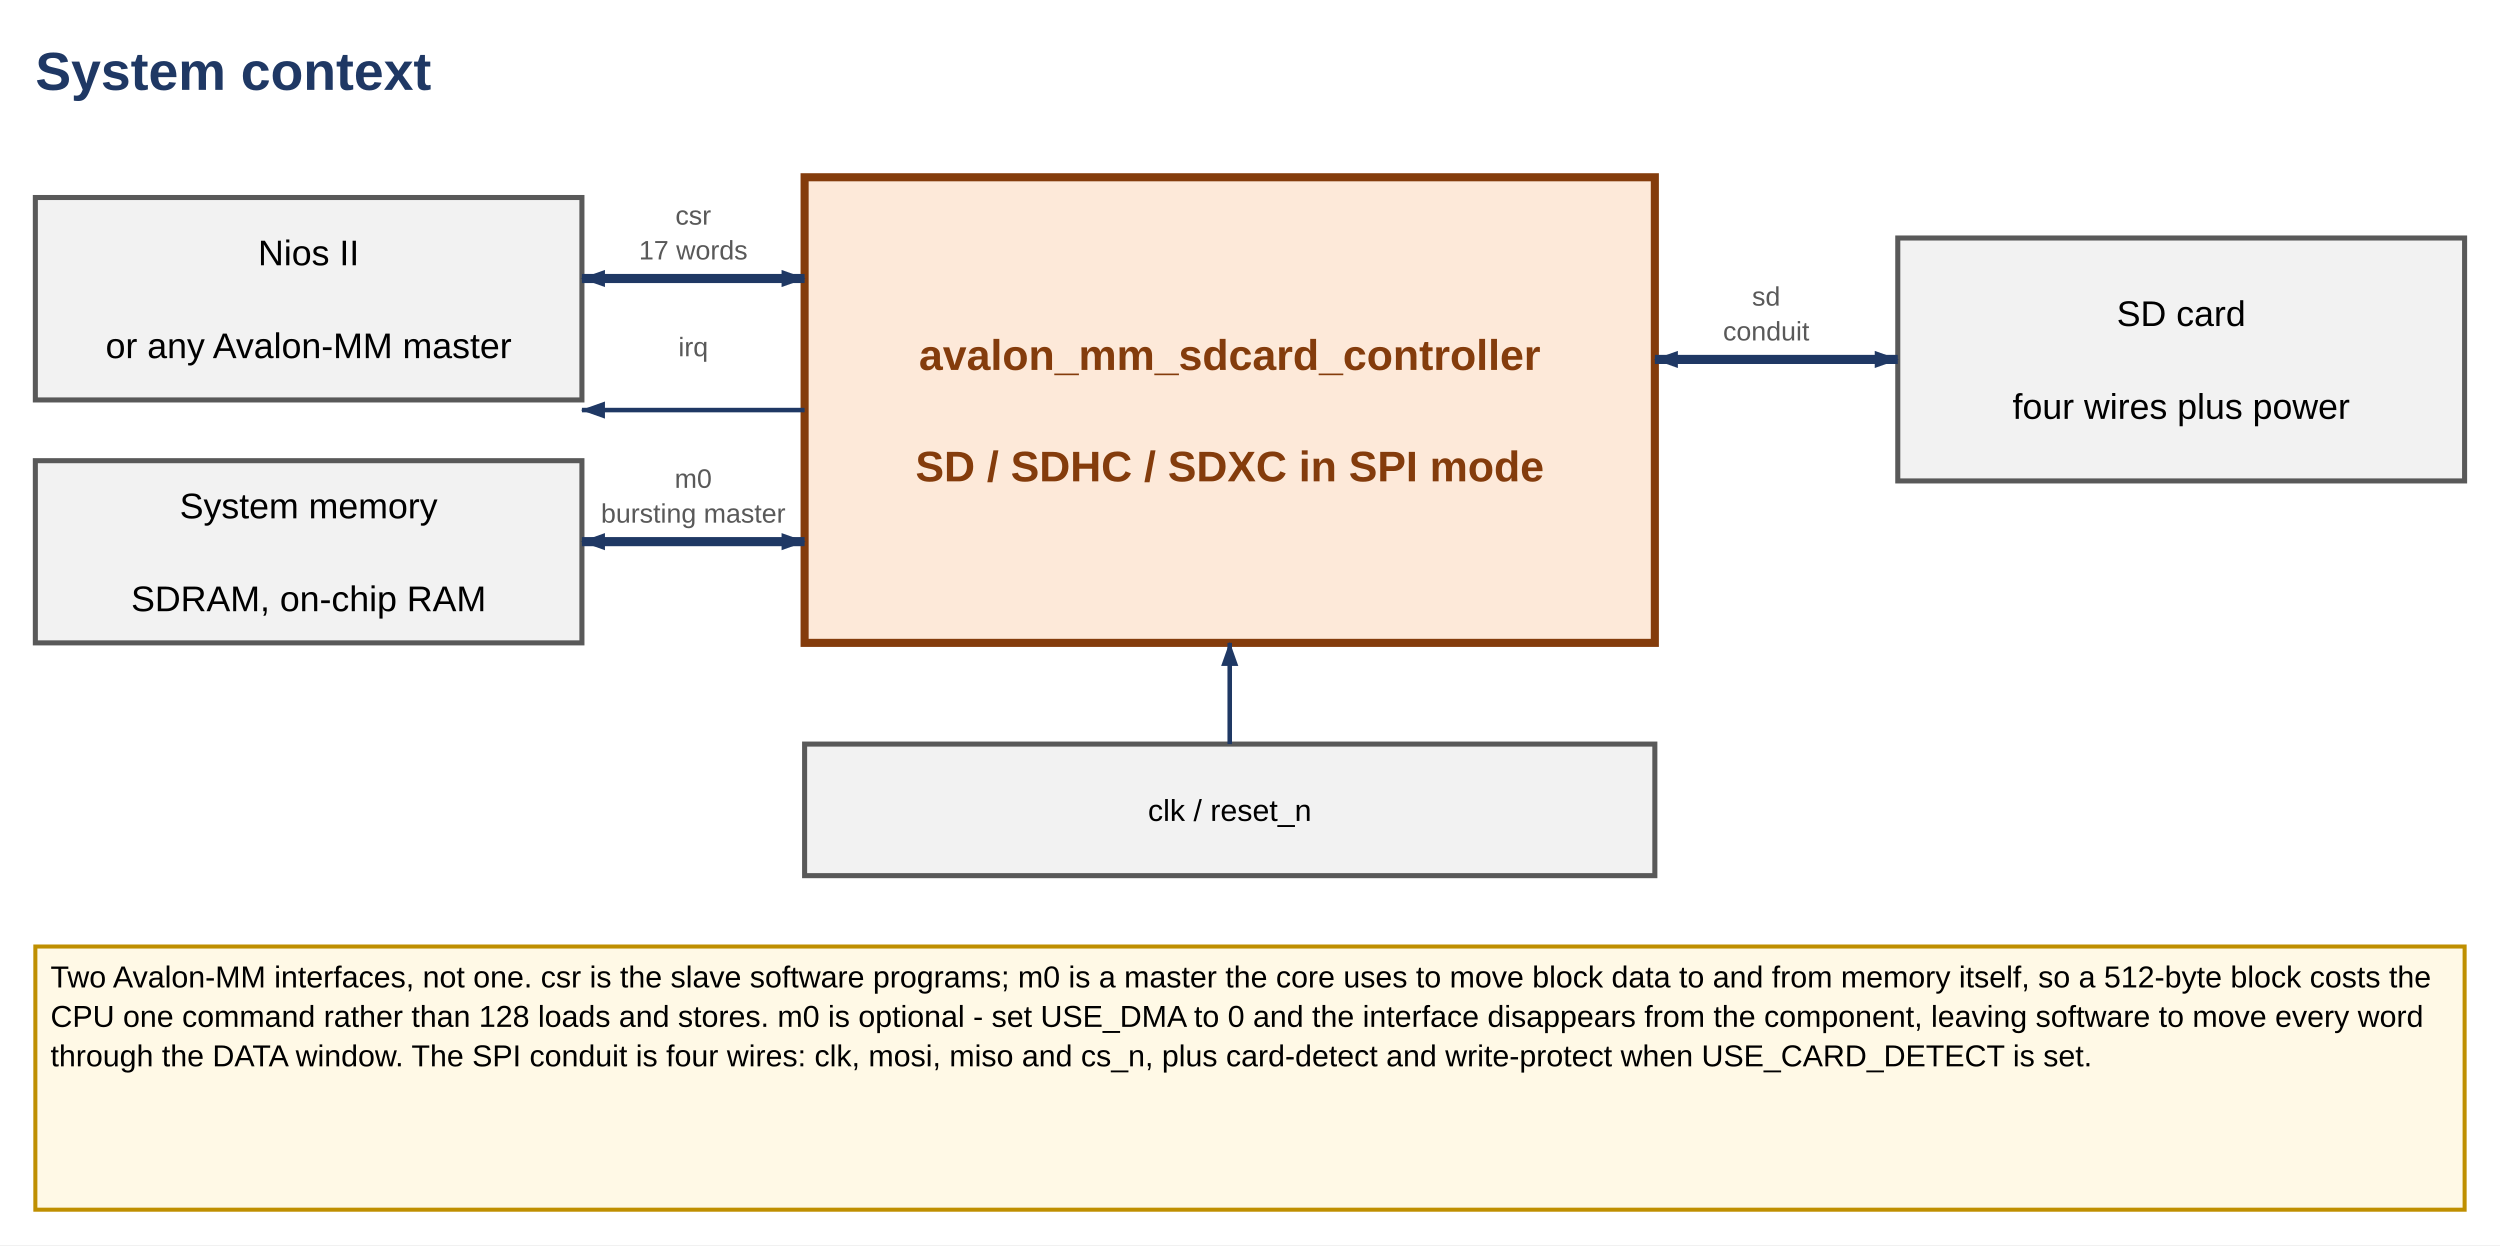
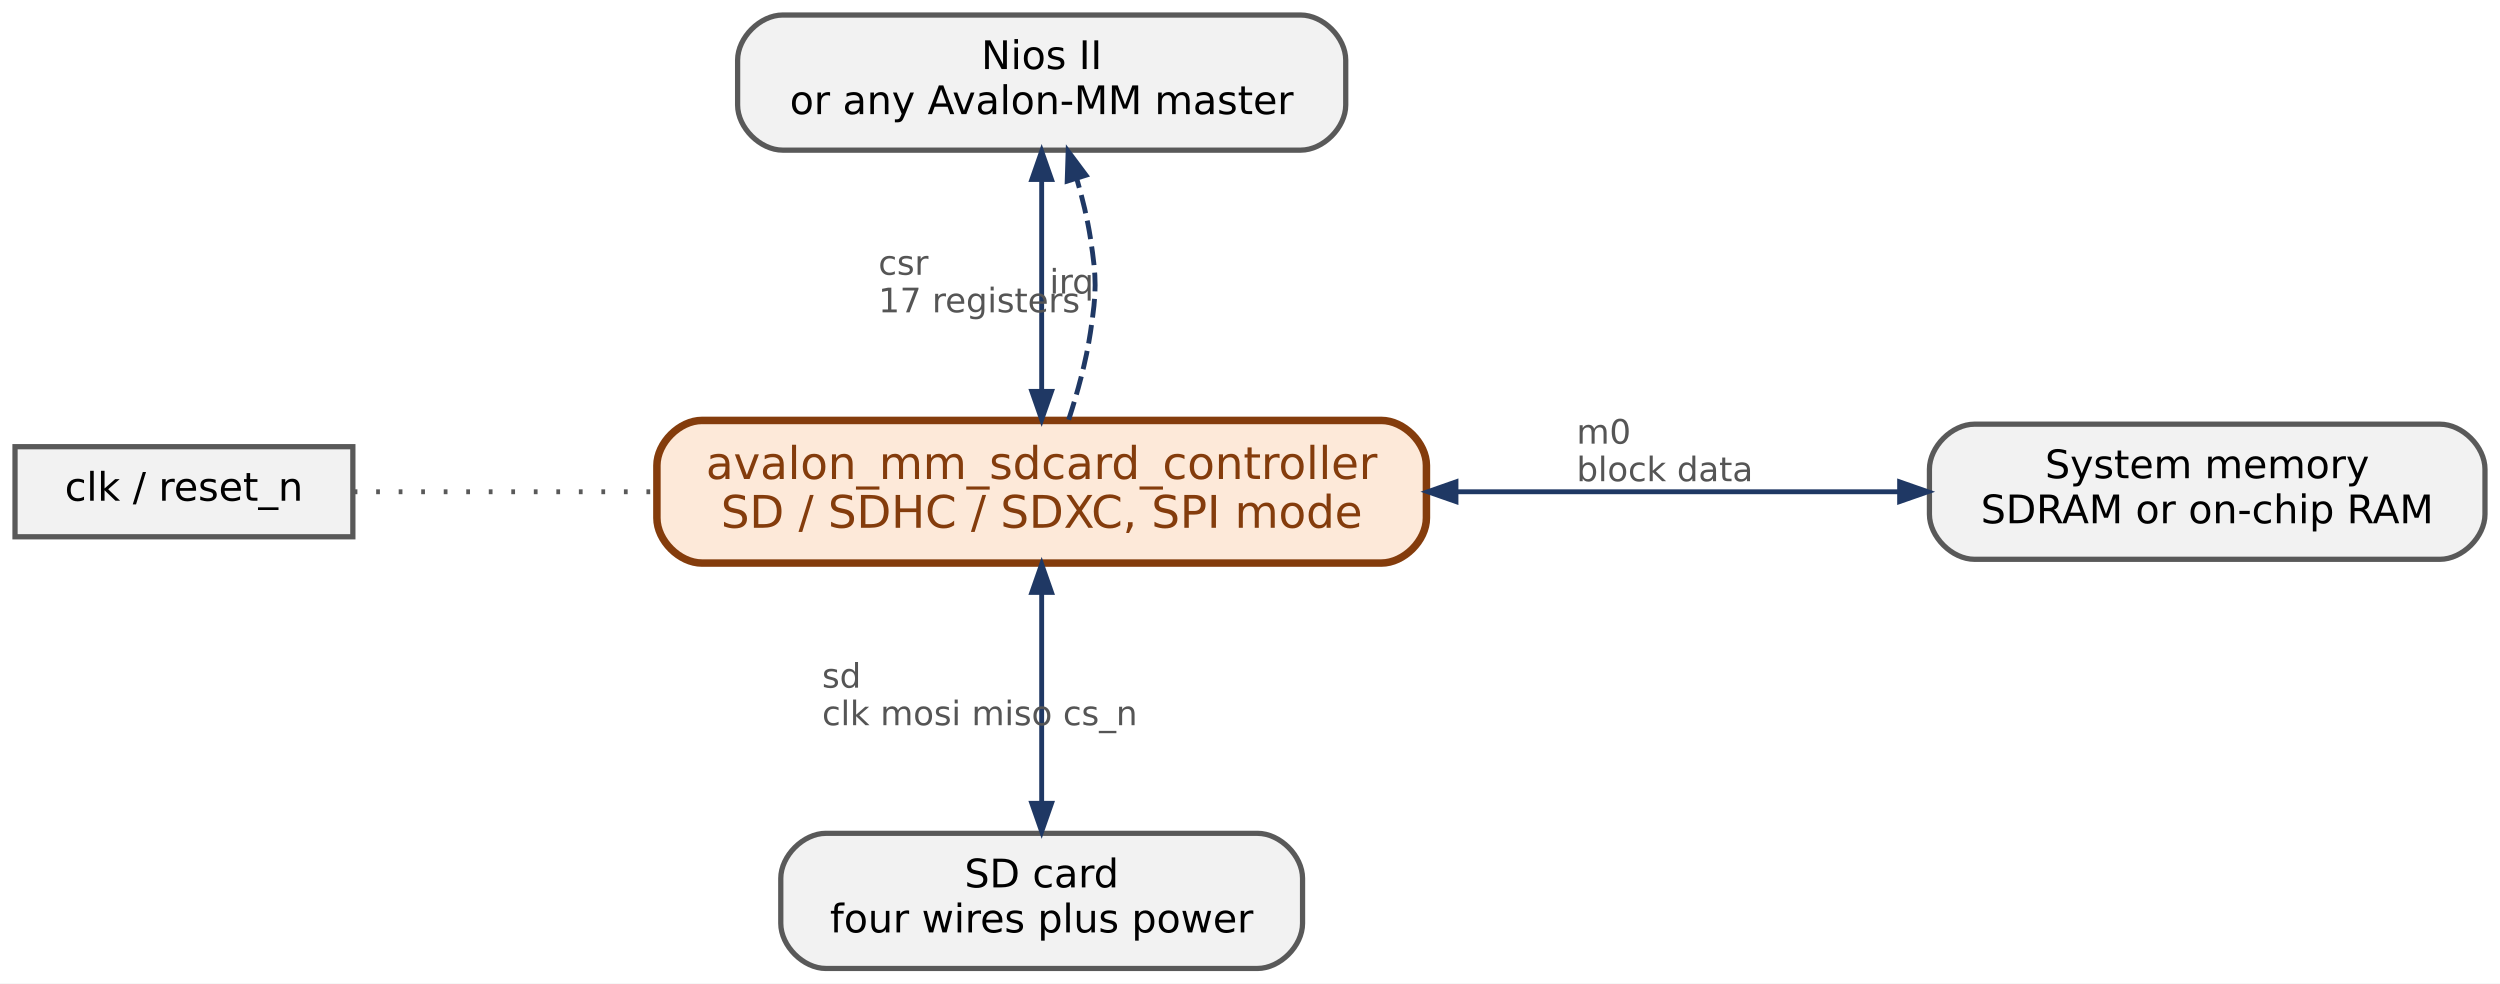
- <svg xmlns="http://www.w3.org/2000/svg" width="933.5" height="464.9" viewBox="24.6 9.4 933.5 464.9">
-   <defs>
-     <marker id="arw1F3864" markerUnits="userSpaceOnUse" markerWidth="9" markerHeight="6.4" refX="8.6" refY="3.2" orient="auto">
-       <path d="M0,0 L9,3.2 L0,6.4 Z" fill="#1F3864" />
-     </marker>
-     <marker id="arw1F3864s" markerUnits="userSpaceOnUse" markerWidth="9" markerHeight="6.4" refX="0.4" refY="3.2" orient="auto">
-       <path d="M9,0 L0,3.2 L9,6.4 Z" fill="#1F3864" />
-     </marker>
-     <marker id="arw2E7D32" markerUnits="userSpaceOnUse" markerWidth="9" markerHeight="6.4" refX="8.6" refY="3.2" orient="auto">
-       <path d="M0,0 L9,3.2 L0,6.4 Z" fill="#2E7D32" />
-     </marker>
-     <marker id="arw2E7D32s" markerUnits="userSpaceOnUse" markerWidth="9" markerHeight="6.4" refX="0.4" refY="3.2" orient="auto">
-       <path d="M9,0 L0,3.2 L9,6.4 Z" fill="#2E7D32" />
-     </marker>
-     <marker id="arw375623" markerUnits="userSpaceOnUse" markerWidth="9" markerHeight="6.4" refX="8.6" refY="3.2" orient="auto">
-       <path d="M0,0 L9,3.2 L0,6.4 Z" fill="#375623" />
-     </marker>
-     <marker id="arw375623s" markerUnits="userSpaceOnUse" markerWidth="9" markerHeight="6.4" refX="0.4" refY="3.2" orient="auto">
-       <path d="M9,0 L0,3.2 L9,6.4 Z" fill="#375623" />
-     </marker>
-     <marker id="arwC00000" markerUnits="userSpaceOnUse" markerWidth="9" markerHeight="6.4" refX="8.6" refY="3.2" orient="auto">
-       <path d="M0,0 L9,3.2 L0,6.4 Z" fill="#C00000" />
-     </marker>
-     <marker id="arwC00000s" markerUnits="userSpaceOnUse" markerWidth="9" markerHeight="6.4" refX="0.4" refY="3.2" orient="auto">
-       <path d="M9,0 L0,3.2 L9,6.4 Z" fill="#C00000" />
-     </marker>
-   </defs>
-   <rect x="24.6" y="9.4" width="933.5" height="464.9" fill="#FFFFFF" />
-   <text x="37.80" y="42.96" text-anchor="start" font-family="Liberation Sans, sans-serif" font-size="20.00" font-weight="bold" fill="#1F3864" xml:space="preserve">System context</text>
-   <rect x="37.80" y="83.15" width="204.09" height="75.59" fill="#F2F2F2" stroke="#595959" stroke-width="1.89" />
-   <text x="139.84" y="108.46" text-anchor="middle" font-family="Liberation Sans, sans-serif" font-size="13.33" fill="#000000" xml:space="preserve">Nios II</text>
-   <text x="139.84" y="143.13" text-anchor="middle" font-family="Liberation Sans, sans-serif" font-size="13.33" fill="#000000" xml:space="preserve">or any Avalon-MM master</text>
-   <rect x="37.80" y="181.42" width="204.09" height="68.03" fill="#F2F2F2" stroke="#595959" stroke-width="1.89" />
-   <text x="139.84" y="202.95" text-anchor="middle" font-family="Liberation Sans, sans-serif" font-size="13.33" fill="#000000" xml:space="preserve">System memory</text>
-   <text x="139.84" y="237.62" text-anchor="middle" font-family="Liberation Sans, sans-serif" font-size="13.33" fill="#000000" xml:space="preserve">SDRAM, on-chip RAM</text>
-   <rect x="325.04" y="75.59" width="317.48" height="173.86" fill="#FDE9D9" stroke="#843C0C" stroke-width="3.02" />
-   <text x="483.78" y="147.54" text-anchor="middle" font-family="Liberation Sans, sans-serif" font-size="16.00" font-weight="bold" fill="#843C0C" xml:space="preserve">avalon_mm_sdcard_controller</text>
-   <text x="483.78" y="189.14" text-anchor="middle" font-family="Liberation Sans, sans-serif" font-size="16.00" font-weight="bold" fill="#843C0C" xml:space="preserve">SD / SDHC / SDXC in SPI mode</text>
-   <rect x="733.23" y="98.27" width="211.65" height="90.71" fill="#F2F2F2" stroke="#595959" stroke-width="1.89" />
-   <text x="839.06" y="131.14" text-anchor="middle" font-family="Liberation Sans, sans-serif" font-size="13.33" fill="#000000" xml:space="preserve">SD card</text>
-   <text x="839.06" y="165.81" text-anchor="middle" font-family="Liberation Sans, sans-serif" font-size="13.33" fill="#000000" xml:space="preserve">four wires plus power</text>
-   <polyline points="241.89,113.39 325.04,113.39" fill="none" stroke="#1F3864" stroke-width="3.40" stroke-linejoin="round" stroke-linecap="butt" marker-end="url(#arw1F3864)" marker-start="url(#arw1F3864s)" />
-   <text x="283.46" y="93.29" text-anchor="middle" font-family="Liberation Sans, sans-serif" font-size="10.00" fill="#595959" xml:space="preserve">csr</text>
-   <text x="283.46" y="106.29" text-anchor="middle" font-family="Liberation Sans, sans-serif" font-size="10.00" fill="#595959" xml:space="preserve">17 words</text>
-   <polyline points="325.04,211.65 241.89,211.65" fill="none" stroke="#1F3864" stroke-width="3.40" stroke-linejoin="round" stroke-linecap="butt" marker-end="url(#arw1F3864)" marker-start="url(#arw1F3864s)" />
-   <text x="283.46" y="191.56" text-anchor="middle" font-family="Liberation Sans, sans-serif" font-size="10.00" fill="#595959" xml:space="preserve">m0</text>
-   <text x="283.46" y="204.56" text-anchor="middle" font-family="Liberation Sans, sans-serif" font-size="10.00" fill="#595959" xml:space="preserve">bursting master</text>
-   <polyline points="325.04,162.52 241.89,162.52" fill="none" stroke="#1F3864" stroke-width="1.70" stroke-linejoin="round" stroke-linecap="butt" marker-end="url(#arw1F3864)" />
-   <text x="283.46" y="142.42" text-anchor="middle" font-family="Liberation Sans, sans-serif" font-size="10.00" fill="#595959" xml:space="preserve">irq</text>
-   <polyline points="642.52,143.62 733.23,143.62" fill="none" stroke="#1F3864" stroke-width="3.40" stroke-linejoin="round" stroke-linecap="butt" marker-end="url(#arw1F3864)" marker-start="url(#arw1F3864s)" />
-   <text x="684.09" y="123.53" text-anchor="middle" font-family="Liberation Sans, sans-serif" font-size="10.00" fill="#595959" xml:space="preserve">sd</text>
-   <text x="684.09" y="136.53" text-anchor="middle" font-family="Liberation Sans, sans-serif" font-size="10.00" fill="#595959" xml:space="preserve">conduit</text>
-   <rect x="325.04" y="287.24" width="317.48" height="49.13" fill="#F2F2F2" stroke="#595959" stroke-width="1.89" />
-   <text x="483.78" y="315.94" text-anchor="middle" font-family="Liberation Sans, sans-serif" font-size="11.33" fill="#000000" xml:space="preserve">clk / reset_n</text>
-   <polyline points="483.78,287.24 483.78,249.45" fill="none" stroke="#1F3864" stroke-width="1.70" stroke-linejoin="round" stroke-linecap="butt" marker-end="url(#arw1F3864)" />
-   <rect x="37.80" y="362.83" width="907.09" height="98.27" fill="#FFF9E6" stroke="#BF8F00" stroke-width="1.51" />
-   <text x="43.46" y="378.11" text-anchor="start" font-family="Liberation Sans, sans-serif" font-size="11.33" fill="#000000" xml:space="preserve">Two Avalon-MM interfaces, not one. csr is the slave software programs; m0 is a master the core uses to move block data to and from memory itself, so a 512-byte block costs the</text>
-   <text x="43.46" y="392.84" text-anchor="start" font-family="Liberation Sans, sans-serif" font-size="11.33" fill="#000000" xml:space="preserve">CPU one command rather than 128 loads and stores. m0 is optional - set USE_DMA to 0 and the interface disappears from the component, leaving software to move every word</text>
-   <text x="43.46" y="407.57" text-anchor="start" font-family="Liberation Sans, sans-serif" font-size="11.33" fill="#000000" xml:space="preserve">through the DATA window. The SPI conduit is four wires: clk, mosi, miso and cs_n, plus card-detect and write-protect when USE_CARD_DETECT is set.</text>
+ <svg xmlns="http://www.w3.org/2000/svg" width="666pt" height="262pt" viewBox="0.00 0.00 666.00 262.00">
+   <g id="graph0" class="graph" transform="scale(1 1) rotate(0) translate(4 258)">
+     <polygon fill="white" stroke="transparent" points="-4,4 -4,-258 662,-258 662,4 -4,4" />
+     <g id="node1" class="node">
+       <path fill="#f2f2f2" stroke="#595959" stroke-width="1.4" d="M342.5,-254C342.5,-254 204.5,-254 204.5,-254 198.5,-254 192.5,-248 192.5,-242 192.5,-242 192.5,-230 192.5,-230 192.5,-224 198.5,-218 204.5,-218 204.5,-218 342.5,-218 342.5,-218 348.5,-218 354.5,-224 354.5,-230 354.5,-230 354.5,-242 354.5,-242 354.5,-248 348.5,-254 342.5,-254" />
+       <text text-anchor="middle" x="273.5" y="-239.6" font-family="DejaVu Sans" font-size="10.50">Nios II</text>
+       <text text-anchor="middle" x="273.5" y="-227.6" font-family="DejaVu Sans" font-size="10.50">or any Avalon-MM master</text>
+     </g>
+     <g id="node5" class="node">
+       <path fill="#fde9d9" stroke="#843c0c" stroke-width="2" d="M364,-146C364,-146 183,-146 183,-146 177,-146 171,-140 171,-134 171,-134 171,-120 171,-120 171,-114 177,-108 183,-108 183,-108 364,-108 364,-108 370,-108 376,-114 376,-120 376,-120 376,-134 376,-134 376,-140 370,-146 364,-146" />
+       <text text-anchor="middle" x="273.5" y="-130.4" font-family="DejaVu Sans" font-size="12.00" fill="#843c0c">avalon_mm_sdcard_controller</text>
+       <text text-anchor="middle" x="273.5" y="-117.4" font-family="DejaVu Sans" font-size="12.00" fill="#843c0c">SD / SDHC / SDXC, SPI mode</text>
+     </g>
+     <g id="edge1" class="edge">
+       <path fill="none" stroke="#1f3864" stroke-width="1.3" d="M273.5,-209.81C273.5,-192.85 273.5,-170.82 273.5,-153.75" />
+       <polygon fill="#1f3864" stroke="#1f3864" stroke-width="1.3" points="270.88,-210.18 273.5,-217.68 276.13,-210.18 270.88,-210.18" />
+       <polygon fill="#1f3864" stroke="#1f3864" stroke-width="1.3" points="276.13,-153.74 273.5,-146.24 270.88,-153.74 276.13,-153.74" />
+       <text text-anchor="start" x="230" y="-184.8" font-family="DejaVu Sans" font-size="9.00" fill="#555555">  csr</text>
+       <text text-anchor="start" x="230" y="-174.8" font-family="DejaVu Sans" font-size="9.00" fill="#555555">  17 registers</text>
+     </g>
+     <g id="node2" class="node">
+       <path fill="#f2f2f2" stroke="#595959" stroke-width="1.4" d="M646,-145C646,-145 522,-145 522,-145 516,-145 510,-139 510,-133 510,-133 510,-121 510,-121 510,-115 516,-109 522,-109 522,-109 646,-109 646,-109 652,-109 658,-115 658,-121 658,-121 658,-133 658,-133 658,-139 652,-145 646,-145" />
+       <text text-anchor="middle" x="584" y="-130.6" font-family="DejaVu Sans" font-size="10.50">System memory</text>
+       <text text-anchor="middle" x="584" y="-118.6" font-family="DejaVu Sans" font-size="10.50">SDRAM or on-chip RAM</text>
+     </g>
+     <g id="node3" class="node">
+       <path fill="#f2f2f2" stroke="#595959" stroke-width="1.4" d="M331,-36C331,-36 216,-36 216,-36 210,-36 204,-30 204,-24 204,-24 204,-12 204,-12 204,-6 210,0 216,0 216,0 331,0 331,0 337,0 343,-6 343,-12 343,-12 343,-24 343,-24 343,-30 337,-36 331,-36" />
+       <text text-anchor="middle" x="273.5" y="-21.6" font-family="DejaVu Sans" font-size="10.50">SD card</text>
+       <text text-anchor="middle" x="273.5" y="-9.6" font-family="DejaVu Sans" font-size="10.50">four wires plus power</text>
+     </g>
+     <g id="node4" class="node">
+       <polygon fill="#f2f2f2" stroke="#595959" stroke-width="1.4" points="90,-139 0,-139 0,-115 90,-115 90,-139" />
+       <text text-anchor="middle" x="45" y="-124.6" font-family="DejaVu Sans" font-size="10.50">clk / reset_n</text>
+     </g>
+     <g id="edge5" class="edge">
+       <path fill="none" stroke="#595959" stroke-width="1.3" stroke-dasharray="1,5" d="M90.21,-127C113.25,-127 142.47,-127 170.72,-127" />
+     </g>
+     <g id="edge3" class="edge">
+       <path fill="none" stroke="#1f3864" stroke-width="1.3" stroke-dasharray="5,2" d="M280.69,-146.19C283.04,-153.39 285.34,-161.72 286.5,-169.5 288.14,-180.49 288.18,-183.52 286.5,-194.5 285.7,-199.71 284.37,-205.17 282.86,-210.36" />
+       <polygon fill="#1f3864" stroke="#1f3864" stroke-width="1.3" points="280.3,-209.75 280.55,-217.69 285.31,-211.32 280.3,-209.75" />
+       <text text-anchor="middle" x="281.5" y="-179.8" font-family="DejaVu Sans" font-size="9.00" fill="#555555">  irq  </text>
+     </g>
+     <g id="edge2" class="edge">
+       <path fill="none" stroke="#1f3864" stroke-width="1.3" d="M384.08,-127C422.94,-127 465.93,-127 501.98,-127" />
+       <polygon fill="#1f3864" stroke="#1f3864" stroke-width="1.3" points="383.87,-124.38 376.37,-127 383.87,-129.63 383.87,-124.38" />
+       <polygon fill="#1f3864" stroke="#1f3864" stroke-width="1.3" points="502.06,-129.63 509.56,-127 502.06,-124.38 502.06,-129.63" />
+       <text text-anchor="start" x="416" y="-139.8" font-family="DejaVu Sans" font-size="9.00" fill="#555555">  m0</text>
+       <text text-anchor="start" x="416" y="-129.8" font-family="DejaVu Sans" font-size="9.00" fill="#555555">  block data</text>
+     </g>
+     <g id="edge4" class="edge">
+       <path fill="none" stroke="#1f3864" stroke-width="1.3" d="M273.5,-99.76C273.5,-82.74 273.5,-60.95 273.5,-44.15" />
+       <polygon fill="#1f3864" stroke="#1f3864" stroke-width="1.3" points="270.88,-100.18 273.5,-107.68 276.13,-100.18 270.88,-100.18" />
+       <polygon fill="#1f3864" stroke="#1f3864" stroke-width="1.3" points="276.13,-43.99 273.5,-36.49 270.88,-43.99 276.13,-43.99" />
+       <text text-anchor="start" x="215" y="-74.8" font-family="DejaVu Sans" font-size="9.00" fill="#555555">  sd</text>
+       <text text-anchor="start" x="215" y="-64.8" font-family="DejaVu Sans" font-size="9.00" fill="#555555">  clk mosi miso cs_n</text>
+     </g>
+   </g>
</svg>
